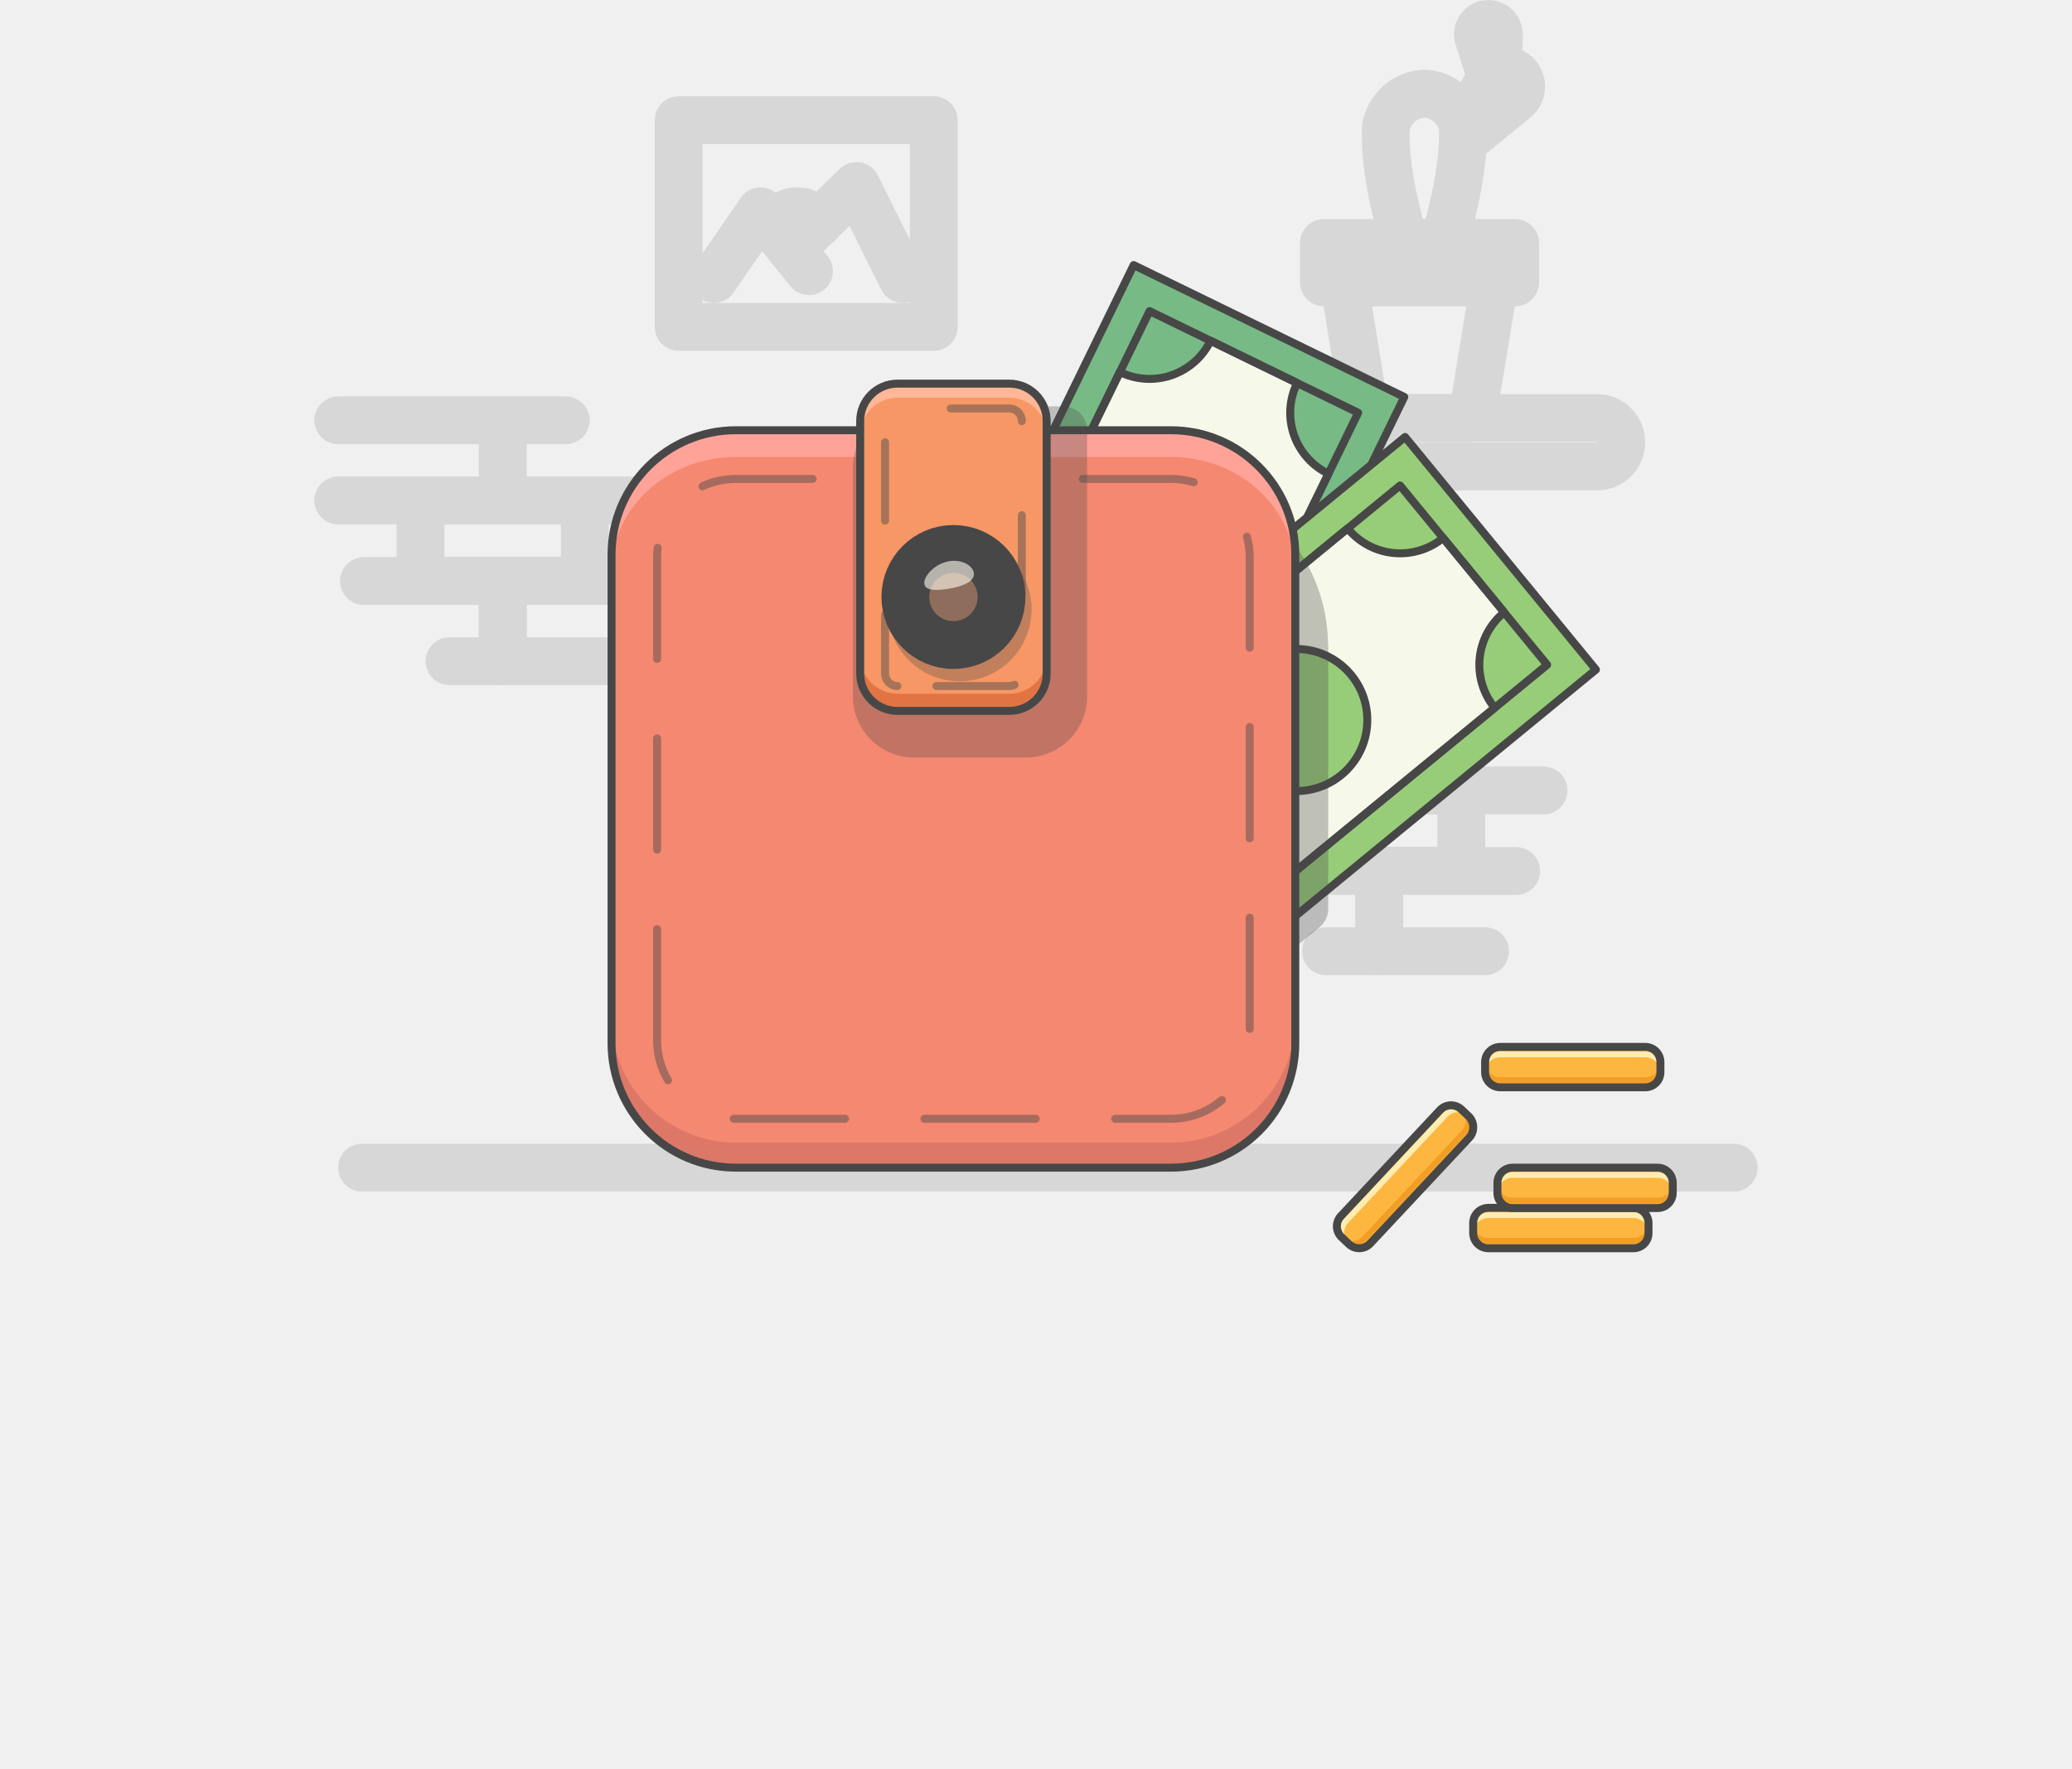
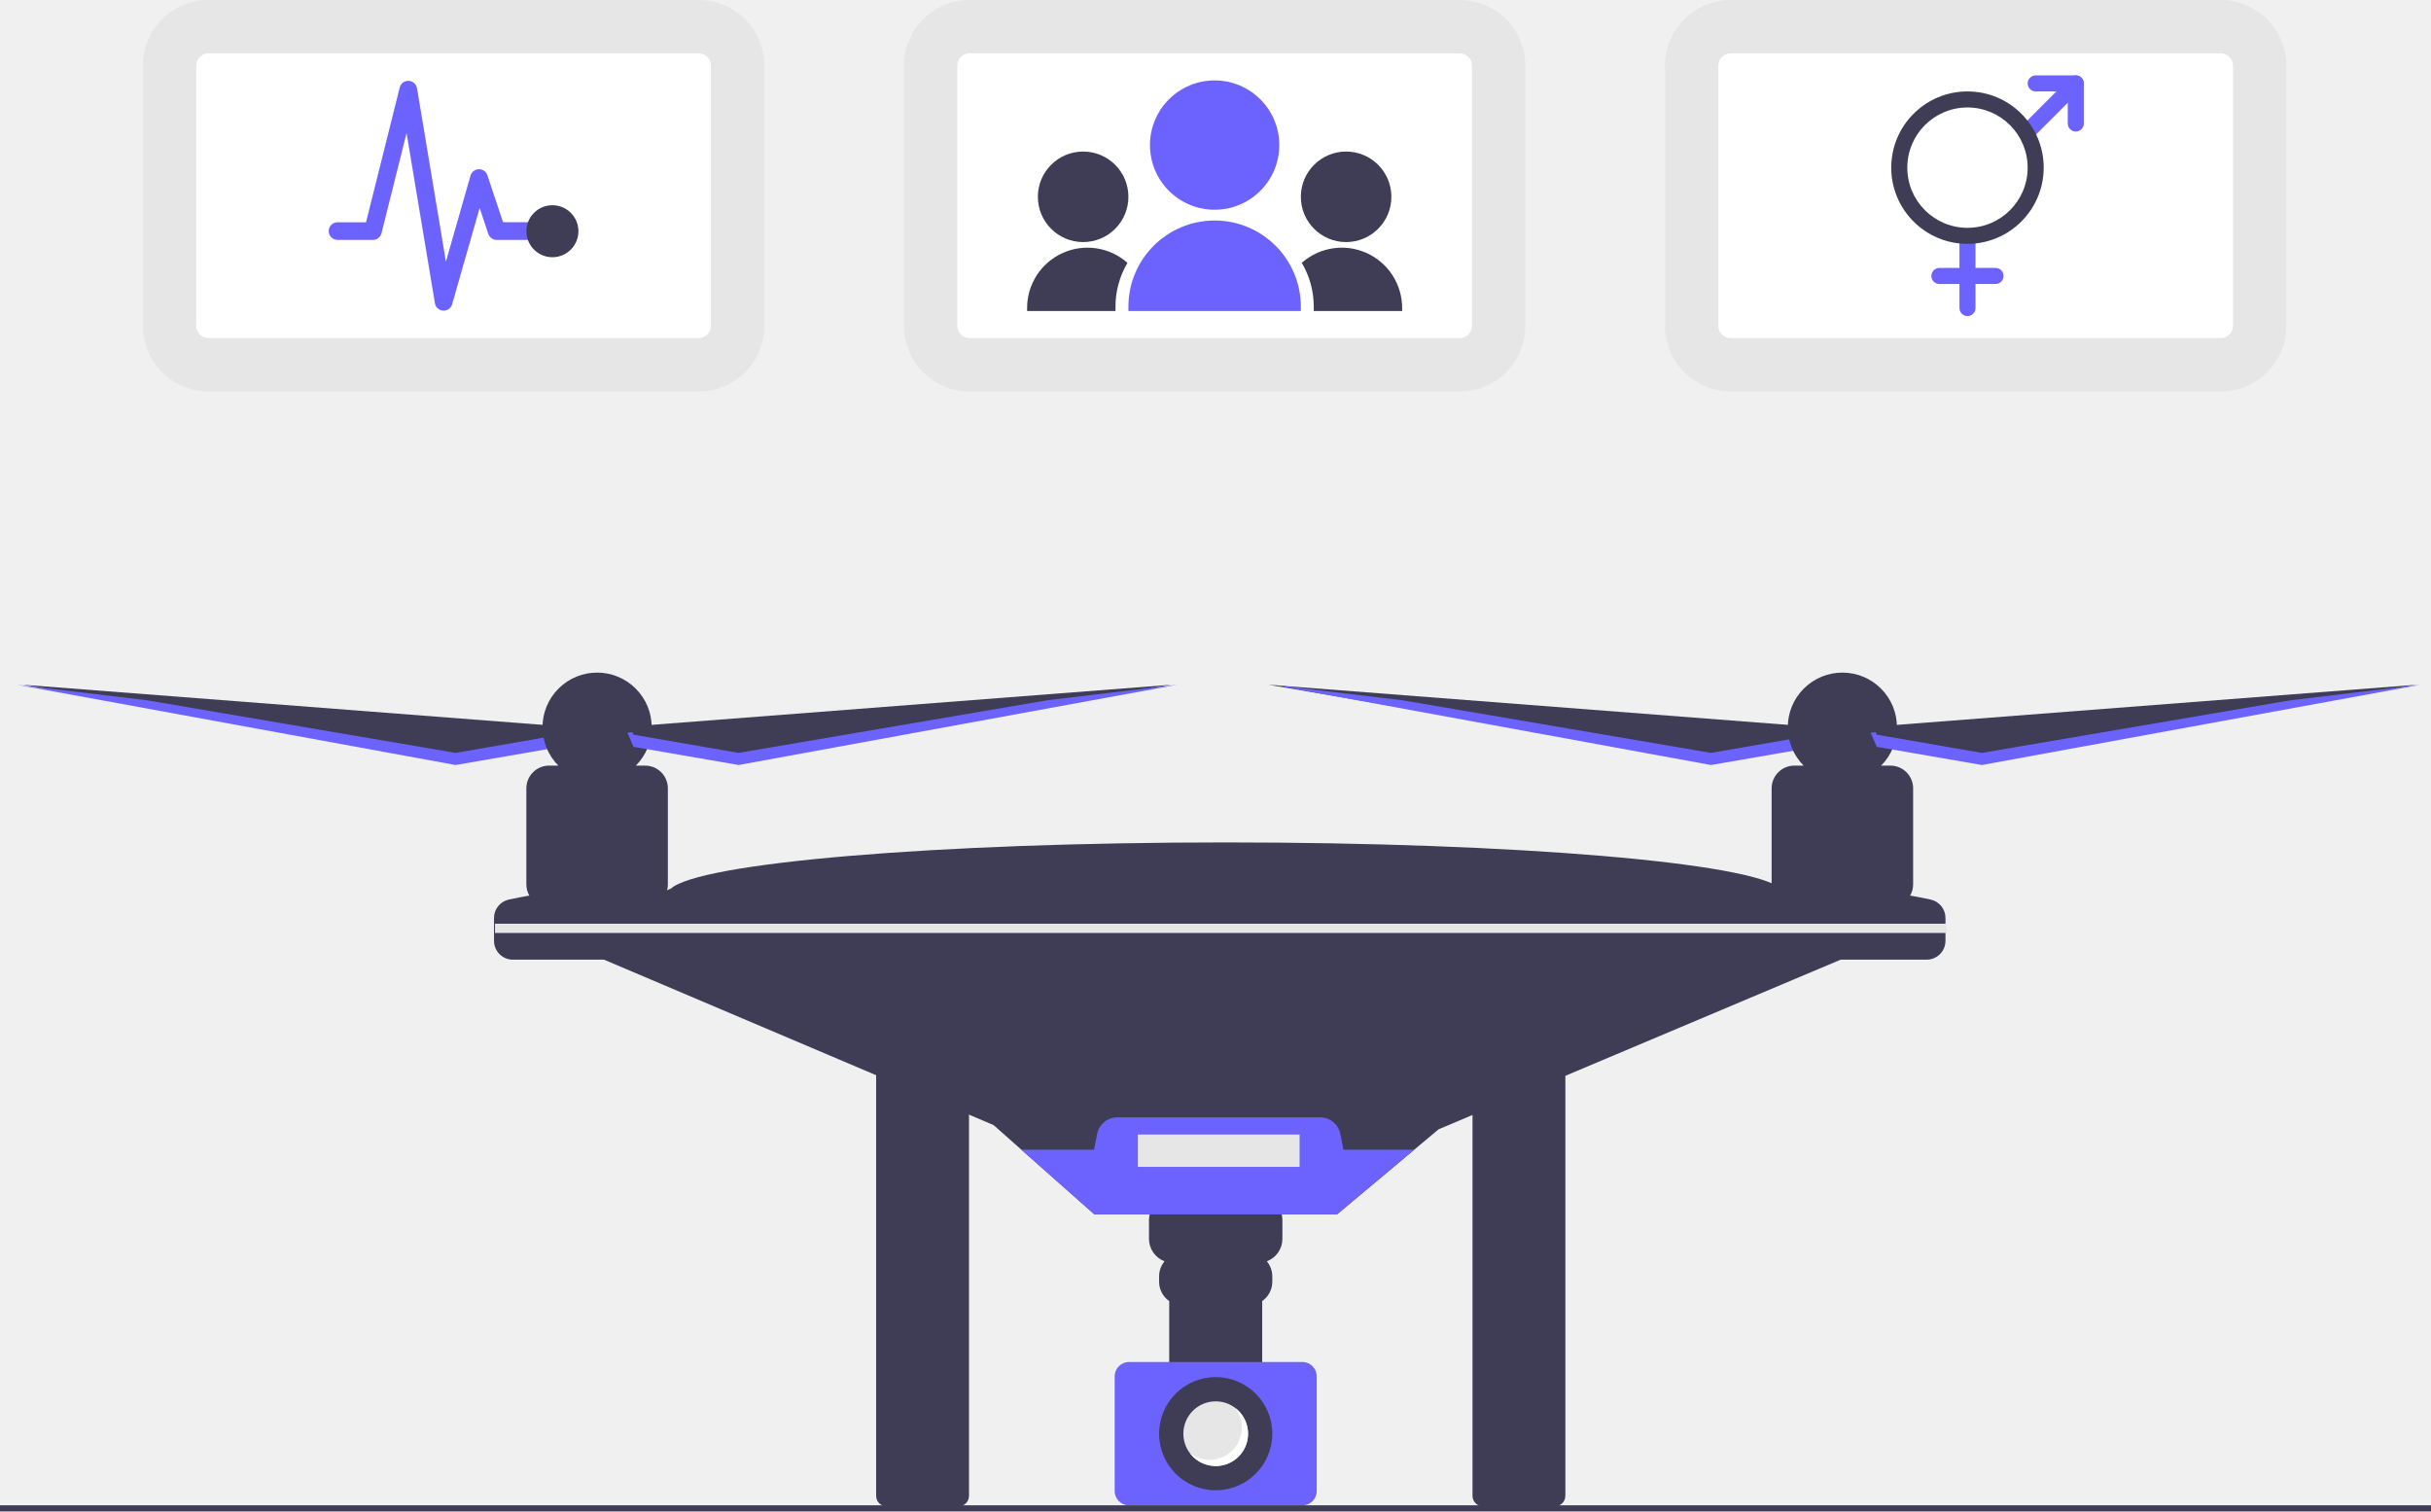
- <svg xmlns="http://www.w3.org/2000/svg" width="260.008" height="222.021" viewBox="0 0 260.008 222.021">
-   <g id="Groupe_338" data-name="Groupe 338" transform="translate(-884.641 -1585.144)">
-     <g id="Groupe_337" data-name="Groupe 337">
-       <g id="day78-wallet" transform="translate(884.641 1401.707)">
-         <path id="XMLID_69_" d="M260.008,1000h0Z" transform="translate(0 -594.542)" fill="#fff" />
-         <g id="XMLID_1_" transform="translate(42.446 186.442)" opacity="0.15">
-           <path id="XMLID_57_" d="M157.5,387.9h20.645v10.062H157.5" transform="translate(-157.5 -338.149)" fill="none" stroke="#474747" stroke-linecap="round" stroke-linejoin="round" stroke-miterlimit="10" stroke-width="6" />
-           <line id="XMLID_59_" x1="20.619" transform="translate(20.645 59.813)" fill="none" stroke="#474747" stroke-linecap="round" stroke-linejoin="round" stroke-miterlimit="10" stroke-width="6" />
-           <line id="XMLID_38_" x2="7.904" transform="translate(20.645 49.751)" fill="none" stroke="#474747" stroke-linecap="round" stroke-linejoin="round" stroke-miterlimit="10" stroke-width="6" />
-           <rect id="XMLID_42_" width="20.619" height="10.062" transform="translate(10.322 59.813)" fill="none" stroke="#474747" stroke-linecap="round" stroke-linejoin="round" stroke-miterlimit="10" stroke-width="6" />
-           <path id="XMLID_52_" d="M169.9,465.5H187.32v10.062h-6.682" transform="translate(-166.676 -395.573)" fill="none" stroke="#474747" stroke-linecap="round" stroke-linejoin="round" stroke-miterlimit="10" stroke-width="6" />
-           <rect id="XMLID_54_" width="20.619" height="10.062" transform="translate(20.645 69.927)" fill="none" stroke="#474747" stroke-linecap="round" stroke-linejoin="round" stroke-miterlimit="10" stroke-width="6" />
-           <path id="XMLID_81_" d="M580.5,528h20.645v10.036H580.5" transform="translate(-470.517 -441.822)" fill="none" stroke="#474747" stroke-linecap="round" stroke-linejoin="round" stroke-miterlimit="10" stroke-width="6" />
-           <line id="XMLID_80_" x1="20.619" transform="translate(130.628 96.214)" fill="none" stroke="#474747" stroke-linecap="round" stroke-linejoin="round" stroke-miterlimit="10" stroke-width="6" />
-           <line id="XMLID_79_" x2="7.904" transform="translate(130.628 86.178)" fill="none" stroke="#474747" stroke-linecap="round" stroke-linejoin="round" stroke-miterlimit="10" stroke-width="6" />
-           <rect id="XMLID_78_" width="20.619" height="10.062" transform="translate(120.306 96.214)" fill="none" stroke="#474747" stroke-linecap="round" stroke-linejoin="round" stroke-miterlimit="10" stroke-width="6" />
-           <path id="XMLID_77_" d="M592.9,605.5h17.42v10.062h-6.682" transform="translate(-479.693 -499.172)" fill="none" stroke="#474747" stroke-linecap="round" stroke-linejoin="round" stroke-miterlimit="10" stroke-width="6" />
-           <path id="XMLID_76_" d="M673.186,615.562H659.9V605.5h17.187" transform="translate(-529.272 -499.172)" fill="none" stroke="#474747" stroke-linecap="round" stroke-linejoin="round" stroke-miterlimit="10" stroke-width="6" />
-           <rect id="XMLID_25_" width="32.007" height="25.949" transform="translate(42.719 12.076)" fill="none" stroke="#474747" stroke-linecap="round" stroke-linejoin="round" stroke-miterlimit="10" stroke-width="6" />
-           <path id="XMLID_62_" d="M338.8,295.5l5.85-8.5,6.084,7.514" transform="translate(-291.661 -263.484)" fill="none" stroke="#474747" stroke-linecap="round" stroke-linejoin="round" stroke-miterlimit="10" stroke-width="6" />
-           <path id="XMLID_64_" d="M376.1,282.73l8.19-7.93,5.8,11.674" transform="translate(-319.262 -254.456)" fill="none" stroke="#474747" stroke-linecap="round" stroke-linejoin="round" stroke-miterlimit="10" stroke-width="6" />
-           <path id="XMLID_63_" d="M367.9,289.106a3.075,3.075,0,0,1,5.564-.6" transform="translate(-313.194 -263.484)" fill="none" stroke="#474747" stroke-linecap="round" stroke-linejoin="round" stroke-miterlimit="10" stroke-width="6" />
-           <path id="XMLID_24_" d="M626.769,392.884H581.242a3.029,3.029,0,0,1-3.042-3.042h0a3.029,3.029,0,0,1,3.042-3.042h45.527a3.029,3.029,0,0,1,3.042,3.042h0A3.029,3.029,0,0,1,626.769,392.884Z" transform="translate(-468.815 -337.335)" fill="none" stroke="#474747" stroke-linecap="round" stroke-linejoin="round" stroke-miterlimit="10" stroke-width="6" />
-           <path id="XMLID_23_" d="M658.995,338.33H645.656L642.9,321.3h18.877Z" transform="translate(-516.692 -288.866)" fill="none" stroke="#474747" stroke-linecap="round" stroke-linejoin="round" stroke-miterlimit="10" stroke-width="6" />
-           <rect id="XMLID_46_" width="23.999" height="4.94" transform="translate(123.686 27.494)" fill="none" stroke="#474747" stroke-linecap="round" stroke-linejoin="round" stroke-miterlimit="10" stroke-width="6" />
-           <g id="XMLID_68_" transform="translate(131.446 8.748)">
-             <path id="XMLID_83_" d="M670.34,248.947h-4.914c-1.352-4.706-2.522-9.646-2.366-14.482A5.125,5.125,0,0,1,667.9,230.2h0a5.125,5.125,0,0,1,4.836,4.264C672.836,239.3,671.666,244.24,670.34,248.947Z" transform="translate(-663.046 -230.2)" fill="none" stroke="#474747" stroke-linecap="round" stroke-linejoin="round" stroke-miterlimit="10" stroke-width="6" />
-           </g>
-           <path id="XMLID_71_" d="M700.7,225.513l3.406-5.642a2.044,2.044,0,0,1,3.094-.494h0a2.03,2.03,0,0,1-.052,3.12l-6.4,5.252" transform="translate(-559.464 -213.073)" fill="none" stroke="#474747" stroke-linecap="round" stroke-linejoin="round" stroke-miterlimit="10" stroke-width="6" />
-           <path id="XMLID_75_" d="M709.22,203.3l-1.612-5.044a1.291,1.291,0,0,1,1.066-1.69h0a1.334,1.334,0,0,1,1.508,1.326l-.13,4.082" transform="translate(-564.526 -196.556)" fill="none" stroke="#474747" stroke-linecap="round" stroke-linejoin="round" stroke-miterlimit="10" stroke-width="6" />
-         </g>
-         <g id="XMLID_20_" transform="translate(107.951 216.71)">
-           <rect id="XMLID_7_" width="78.29" height="37.78" transform="translate(68.266 16.555) rotate(115.989)" fill="#77ba85" />
-           <rect id="XMLID_17_" width="78.29" height="37.78" transform="translate(68.266 16.555) rotate(115.989)" fill="none" stroke="#474747" stroke-linecap="round" stroke-linejoin="round" stroke-miterlimit="10" stroke-width="1" />
-           <path id="XMLID_16_" d="M480.737,354.8l-10.868-5.3a8.511,8.511,0,0,1-11.388,3.926L431.7,408.34l26.183,12.766,26.781-54.914A8.489,8.489,0,0,1,480.737,354.8Z" transform="translate(-425.911 -340.002)" fill="#f6f9ea" />
-           <path id="XMLID_12_" d="M480.737,354.8l-10.868-5.3a8.511,8.511,0,0,1-11.388,3.926L431.7,408.34l26.183,12.766,26.781-54.914A8.489,8.489,0,0,1,480.737,354.8Z" transform="translate(-425.911 -340.002)" fill="none" stroke="#474747" stroke-linecap="round" stroke-linejoin="round" stroke-miterlimit="10" stroke-width="1" />
-           <rect id="XMLID_10_" width="29.121" height="69.631" transform="translate(36.305 5.776) rotate(25.989)" fill="none" stroke="#474747" stroke-linecap="round" stroke-linejoin="round" stroke-miterlimit="10" stroke-width="1" />
-           <circle id="XMLID_19_" cx="8.918" cy="8.918" r="8.918" transform="translate(27.812 29.051)" fill="#77ba85" />
-           <circle id="XMLID_13_" cx="8.918" cy="8.918" r="8.918" transform="translate(27.812 29.051)" fill="none" stroke="#474747" stroke-linecap="round" stroke-linejoin="round" stroke-miterlimit="10" stroke-width="1" />
-         </g>
-         <g id="XMLID_22_" transform="translate(115.755 238.275)">
-           <rect id="XMLID_33_" width="78.286" height="37.778" transform="matrix(-0.773, 0.634, -0.634, -0.773, 84.512, 29.215)" fill="#97cd78" />
-           <rect id="XMLID_32_" width="78.286" height="37.778" transform="matrix(-0.773, 0.634, -0.634, -0.773, 84.512, 29.215)" fill="none" stroke="#474747" stroke-linecap="round" stroke-linejoin="round" stroke-miterlimit="10" stroke-width="1" />
-           <path id="XMLID_31_" d="M535.6,411.73l-7.67-9.334a8.509,8.509,0,0,1-11.986-1.2L468.7,439.941l18.461,22.517L534.4,423.717A8.512,8.512,0,0,1,535.6,411.73Z" transform="translate(-462.59 -389.71)" fill="#f6f9ea" />
-           <path id="XMLID_30_" d="M535.6,411.73l-7.67-9.334a8.509,8.509,0,0,1-11.986-1.2L468.7,439.941l18.461,22.517L534.4,423.717A8.512,8.512,0,0,1,535.6,411.73Z" transform="translate(-462.59 -389.71)" fill="none" stroke="#474747" stroke-linecap="round" stroke-linejoin="round" stroke-miterlimit="10" stroke-width="1" />
-           <rect id="XMLID_29_" width="29.12" height="69.628" transform="matrix(0.634, 0.773, -0.773, 0.634, 59.932, 6.101)" fill="none" stroke="#474747" stroke-linecap="round" stroke-linejoin="round" stroke-miterlimit="10" stroke-width="1" />
-           <circle id="XMLID_28_" cx="8.918" cy="8.918" r="8.918" transform="translate(37.987 26.623)" fill="#97cd78" />
-           <circle id="XMLID_27_" cx="8.918" cy="8.918" r="8.918" transform="translate(37.987 26.623)" fill="none" stroke="#474747" stroke-linecap="round" stroke-linejoin="round" stroke-miterlimit="10" stroke-width="1" />
-           <path id="XMLID_48_" d="M493.093,423.364a18.215,18.215,0,0,0-4.576-12.064L445.2,446.817l23.973,29.225,23.947-19.631V423.364Z" transform="translate(-445.2 -397.183)" fill="#474747" stroke="#474747" stroke-linecap="round" stroke-linejoin="round" stroke-miterlimit="10" stroke-width="6" opacity="0.32" />
-         </g>
-         <line id="XMLID_9_" x2="172.125" transform="translate(45.436 330.003)" fill="none" stroke="#474747" stroke-linecap="round" stroke-linejoin="round" stroke-miterlimit="10" stroke-width="6" opacity="0.15" />
-         <g id="Groupe_288" data-name="Groupe 288" transform="translate(76.741 231.59)">
-           <path id="XMLID_15_" d="M359.6,485.263H305a15.613,15.613,0,0,1-15.6-15.6V408.3A15.613,15.613,0,0,1,305,392.7h54.6a15.613,15.613,0,0,1,15.6,15.6v61.362A15.58,15.58,0,0,1,359.6,485.263Z" transform="translate(-289.4 -386.85)" fill="#f58870" />
-           <path id="XMLID_36_" d="M359.6,485.263H305a15.613,15.613,0,0,1-15.6-15.6V408.3A15.613,15.613,0,0,1,305,392.7h54.6a15.613,15.613,0,0,1,15.6,15.6v61.362A15.58,15.58,0,0,1,359.6,485.263Z" transform="translate(-289.4 -386.85)" fill="#f58870" />
-           <path id="XMLID_43_" d="M359.6,692.2H305a15.613,15.613,0,0,1-15.6-15.6v3.146a15.613,15.613,0,0,0,15.6,15.6h54.6a15.613,15.613,0,0,0,15.6-15.6V676.6A15.6,15.6,0,0,1,359.6,692.2Z" transform="translate(-289.4 -596.934)" fill="#dd7868" />
-           <path id="XMLID_40_" d="M359.6,392.7H305c-8.606,0-15.6,6.422-15.6,14.326v3.354c0-7.9,6.994-14.326,15.6-14.326h54.6c8.606,0,15.6,6.422,15.6,14.326v-3.354C375.2,399.122,368.234,392.7,359.6,392.7Z" transform="translate(-289.4 -386.85)" fill="#ffa399" />
-           <path id="XMLID_34_" d="M436.121,430.791H422.08a4.694,4.694,0,0,1-4.68-4.68V397.38a4.694,4.694,0,0,1,4.68-4.68H440.8v33.411A4.677,4.677,0,0,1,436.121,430.791Z" transform="translate(-384.119 -386.85)" fill="#474747" stroke="#474747" stroke-linecap="round" stroke-linejoin="round" stroke-miterlimit="10" stroke-width="6" opacity="0.3" />
-           <path id="XMLID_2_" d="M359.6,485.263H305a15.613,15.613,0,0,1-15.6-15.6V408.3A15.613,15.613,0,0,1,305,392.7h54.6a15.613,15.613,0,0,1,15.6,15.6v61.362A15.58,15.58,0,0,1,359.6,485.263Z" transform="translate(-289.4 -386.85)" fill="none" stroke="#474747" stroke-linecap="round" stroke-linejoin="round" stroke-miterlimit="10" stroke-width="1" />
-           <g id="XMLID_5_" transform="translate(5.72 11.96)" opacity="0.46">
-             <path id="Tracé_115" data-name="Tracé 115" d="M311.4,486.662V426.08a9.876,9.876,0,0,1,9.88-9.88h54.6a9.876,9.876,0,0,1,9.88,9.88v60.556a9.876,9.876,0,0,1-9.88,9.88h-54.6A9.837,9.837,0,0,1,311.4,486.662Z" transform="translate(-311.4 -416.2)" fill="none" stroke="#474747" stroke-linecap="round" stroke-linejoin="round" stroke-width="1" stroke-dasharray="13.958 9.97" />
-           </g>
-           <path id="XMLID_18_" d="M428.121,411.281H414.08a4.694,4.694,0,0,1-4.68-4.68V374.88a4.694,4.694,0,0,1,4.68-4.68h14.04a4.694,4.694,0,0,1,4.68,4.68V406.6A4.677,4.677,0,0,1,428.121,411.281Z" transform="translate(-378.199 -370.2)" fill="#f79765" />
-           <path id="XMLID_45_" d="M428.121,506.58H414.08a4.694,4.694,0,0,1-4.68-4.68v2.158a4.694,4.694,0,0,0,4.68,4.68h14.04a4.694,4.694,0,0,0,4.68-4.68V501.9A4.677,4.677,0,0,1,428.121,506.58Z" transform="translate(-378.199 -467.657)" fill="#e27444" />
-           <path id="XMLID_44_" d="M428.121,370.2H414.08a4.694,4.694,0,0,0-4.68,4.68v1.768a4.694,4.694,0,0,1,4.68-4.68h14.04a4.694,4.694,0,0,1,4.68,4.68V374.88A4.677,4.677,0,0,0,428.121,370.2Z" transform="translate(-378.199 -370.2)" fill="#ffb797" />
-           <path id="XMLID_4_" d="M428.121,411.281H414.08a4.694,4.694,0,0,1-4.68-4.68V374.88a4.694,4.694,0,0,1,4.68-4.68h14.04a4.694,4.694,0,0,1,4.68,4.68V406.6A4.677,4.677,0,0,1,428.121,411.281Z" transform="translate(-378.199 -370.2)" fill="none" stroke="#474747" stroke-linecap="round" stroke-linejoin="round" stroke-miterlimit="10" stroke-width="1" />
-           <circle id="XMLID_35_" cx="6.032" cy="6.032" r="6.032" transform="translate(37.649 22.309)" fill="#474747" stroke="#474747" stroke-linecap="round" stroke-linejoin="round" stroke-miterlimit="10" stroke-width="6" opacity="0.3" />
-           <g id="XMLID_11_" transform="translate(34.321 3.12)" opacity="0.46">
-             <path id="Tracé_116" data-name="Tracé 116" d="M422.96,417.041a1.565,1.565,0,0,1-1.56-1.56V383.76a1.565,1.565,0,0,1,1.56-1.56H437a1.565,1.565,0,0,1,1.56,1.56v31.721a1.565,1.565,0,0,1-1.56,1.56Z" transform="translate(-421.4 -382.2)" fill="none" stroke="#474747" stroke-linecap="round" stroke-linejoin="round" stroke-width="1" stroke-dasharray="9.839 11.807" />
-           </g>
-           <circle id="XMLID_21_" cx="6.032" cy="6.032" r="6.032" transform="translate(36.869 20.749)" fill="#8f6d5d" />
-           <circle id="XMLID_6_" cx="6.032" cy="6.032" r="6.032" transform="translate(36.869 20.749)" fill="none" stroke="#474747" stroke-linecap="round" stroke-linejoin="round" stroke-miterlimit="10" stroke-width="6" />
-           <g id="XMLID_37_" transform="translate(39.237 22.24)" opacity="0.6">
-             <path id="Tracé_117" data-name="Tracé 117" d="M446.52,457.182c.208.988-.962,1.612-2.678,1.976-1.742.338-3.3.39-3.51-.442-.208-.806.962-2.34,2.678-2.834C444.752,455.388,446.312,456.22,446.52,457.182Z" transform="translate(-440.308 -455.735)" fill="#fffcee" />
-           </g>
-         </g>
-         <g id="XMLID_65_" transform="translate(184.865 335.048)">
-           <path id="XMLID_41_" d="M731.1,734.27H712.9a1.909,1.909,0,0,1-1.9-1.9V731.1a1.909,1.909,0,0,1,1.9-1.9h18.2a1.909,1.909,0,0,1,1.9,1.9v1.274A1.892,1.892,0,0,1,731.1,734.27Z" transform="translate(-711 -729.2)" fill="#fdb740" />
-           <path id="XMLID_72_" d="M731.1,731.3H712.9a1.909,1.909,0,0,0-1.9,1.9v.728a1.909,1.909,0,0,1,1.9-1.9h18.2a1.909,1.909,0,0,1,1.9,1.9V733.2A1.909,1.909,0,0,0,731.1,731.3Z" transform="translate(-711 -730.754)" fill="#fff3c0" opacity="0.88" />
-           <path id="XMLID_70_" d="M731.1,739.026H712.9a1.909,1.909,0,0,1-1.9-1.9V736.4a1.909,1.909,0,0,0,1.9,1.9h18.2a1.909,1.909,0,0,0,1.9-1.9v.728A1.892,1.892,0,0,1,731.1,739.026Z" transform="translate(-711 -734.528)" fill="#f29e25" />
-           <path id="XMLID_39_" d="M731.1,734.27H712.9a1.909,1.909,0,0,1-1.9-1.9V731.1a1.909,1.909,0,0,1,1.9-1.9h18.2a1.909,1.909,0,0,1,1.9,1.9v1.274A1.892,1.892,0,0,1,731.1,734.27Z" transform="translate(-711 -729.2)" fill="none" stroke="#474747" stroke-linecap="round" stroke-linejoin="round" stroke-miterlimit="10" stroke-width="1" />
-         </g>
-         <g id="XMLID_73_" transform="translate(187.907 330.004)">
-           <path id="XMLID_90_" d="M742.8,714.87H724.6a1.909,1.909,0,0,1-1.9-1.9V711.7a1.909,1.909,0,0,1,1.9-1.9h18.2a1.909,1.909,0,0,1,1.9,1.9v1.274A1.909,1.909,0,0,1,742.8,714.87Z" transform="translate(-722.7 -709.8)" fill="#fdb740" />
-           <path id="XMLID_89_" d="M742.8,711.9H724.6a1.909,1.909,0,0,0-1.9,1.9v.728a1.909,1.909,0,0,1,1.9-1.9h18.2a1.909,1.909,0,0,1,1.9,1.9V713.8A1.926,1.926,0,0,0,742.8,711.9Z" transform="translate(-722.7 -711.354)" fill="#fff3c0" opacity="0.88" />
-           <path id="XMLID_88_" d="M742.8,719.626H724.6a1.909,1.909,0,0,1-1.9-1.9V717a1.909,1.909,0,0,0,1.9,1.9h18.2a1.909,1.909,0,0,0,1.9-1.9v.728A1.909,1.909,0,0,1,742.8,719.626Z" transform="translate(-722.7 -715.128)" fill="#f29e25" />
-           <path id="XMLID_74_" d="M742.8,714.87H724.6a1.909,1.909,0,0,1-1.9-1.9V711.7a1.909,1.909,0,0,1,1.9-1.9h18.2a1.909,1.909,0,0,1,1.9,1.9v1.274A1.909,1.909,0,0,1,742.8,714.87Z" transform="translate(-722.7 -709.8)" fill="none" stroke="#474747" stroke-linecap="round" stroke-linejoin="round" stroke-miterlimit="10" stroke-width="1" />
-         </g>
-         <g id="XMLID_47_" transform="translate(186.36 314.845)">
-           <path id="XMLID_56_" d="M731.1,695.47H712.9a1.909,1.909,0,0,1-1.9-1.9V692.3a1.909,1.909,0,0,1,1.9-1.9h18.2a1.909,1.909,0,0,1,1.9,1.9v1.274A1.892,1.892,0,0,1,731.1,695.47Z" transform="translate(-711 -690.4)" fill="#fdb740" />
-           <path id="XMLID_53_" d="M731.1,692.6H712.9a1.909,1.909,0,0,0-1.9,1.9v.728a1.909,1.909,0,0,1,1.9-1.9h18.2a1.909,1.909,0,0,1,1.9,1.9V694.5A1.892,1.892,0,0,0,731.1,692.6Z" transform="translate(-711 -692.028)" fill="#fff3c0" opacity="0.88" />
-           <path id="XMLID_50_" d="M731.1,700.326H712.9a1.909,1.909,0,0,1-1.9-1.9V697.7a1.909,1.909,0,0,0,1.9,1.9h18.2a1.909,1.909,0,0,0,1.9-1.9v.728A1.909,1.909,0,0,1,731.1,700.326Z" transform="translate(-711 -695.802)" fill="#f29e25" />
-           <path id="XMLID_49_" d="M731.1,695.47H712.9a1.909,1.909,0,0,1-1.9-1.9V692.3a1.909,1.909,0,0,1,1.9-1.9h18.2a1.909,1.909,0,0,1,1.9,1.9v1.274A1.892,1.892,0,0,1,731.1,695.47Z" transform="translate(-711 -690.4)" fill="none" stroke="#474747" stroke-linecap="round" stroke-linejoin="round" stroke-miterlimit="10" stroke-width="1" />
-         </g>
-         <g id="XMLID_58_" transform="translate(167.759 322.18)">
-           <path id="XMLID_67_" d="M661.821,683.762l-12.428,13.286a1.891,1.891,0,0,1-2.678.078l-.91-.858a1.891,1.891,0,0,1-.078-2.678L658.155,680.3a1.891,1.891,0,0,1,2.678-.078l.91.858A1.94,1.94,0,0,1,661.821,683.762Z" transform="translate(-645.208 -679.708)" fill="#fdb740" />
-           <path id="XMLID_66_" d="M659.583,681.7l-12.428,13.286a1.916,1.916,0,0,0,.078,2.678l.546.494a1.891,1.891,0,0,1-.078-2.678L660.129,682.2a1.891,1.891,0,0,1,2.678-.078l-.546-.494A1.891,1.891,0,0,0,659.583,681.7Z" transform="translate(-646.273 -680.744)" fill="#fff3c0" opacity="0.88" />
-           <path id="XMLID_61_" d="M662.953,684.772l-12.428,13.286a1.891,1.891,0,0,1-2.678.078l-.546-.494a1.916,1.916,0,0,0,2.678-.078l12.428-13.286a1.916,1.916,0,0,0-.078-2.678l.546.494A1.941,1.941,0,0,1,662.953,684.772Z" transform="translate(-646.756 -681.108)" fill="#f29e25" />
-           <path id="XMLID_60_" d="M661.821,683.762l-12.428,13.286a1.891,1.891,0,0,1-2.678.078l-.91-.858a1.891,1.891,0,0,1-.078-2.678L658.155,680.3a1.891,1.891,0,0,1,2.678-.078l.91.858A1.94,1.94,0,0,1,661.821,683.762Z" transform="translate(-645.208 -679.708)" fill="none" stroke="#474747" stroke-linecap="round" stroke-linejoin="round" stroke-miterlimit="10" stroke-width="1" />
-         </g>
-       </g>
-     </g>
-   </g>
+ <svg xmlns="http://www.w3.org/2000/svg" data-name="Layer 1" width="888" height="552.129" viewBox="0 0 888 552.129">
+   <path d="M479.902,562.186a3.868,3.868,0,0,0-3.863,3.863V720.363a3.868,3.868,0,0,0,3.863,3.863h26.196a3.868,3.868,0,0,0,3.863-3.863V566.049a3.868,3.868,0,0,0-3.863-3.863Z" transform="translate(-156 -173.9354)" fill="#3f3d56" />
+   <path d="M697.741,562.186a3.868,3.868,0,0,0-3.863,3.863V720.363a3.868,3.868,0,0,0,3.863,3.863h26.195a3.868,3.868,0,0,0,3.863-3.863V566.049a3.868,3.868,0,0,0-3.863-3.863Z" transform="translate(-156 -173.9354)" fill="#3f3d56" />
+   <polygon points="664.127 265.647 463.273 250.14 623.513 277.462 661.912 270.816 664.127 265.647" fill="#3f3d56" />
+   <polygon points="624.99 275.031 663.389 268.385 663.766 267.505 665.604 267.647 663.389 272.816 624.99 279.462 464.75 250.14 512.237 255.806 624.99 275.031" fill="#6c63ff" />
+   <polygon points="209.251 265.647 8.396 250.14 168.637 277.462 207.036 270.816 209.251 265.647" fill="#3f3d56" />
+   <polygon points="166.422 275.031 204.82 268.385 205.198 267.505 207.036 267.647 204.82 272.816 166.422 279.462 6.181 250.14 53.668 255.806 166.422 275.031" fill="#6c63ff" />
+   <path d="M854.095,520.072l-16.984.738-155.596,65.647L672.61,593.915l-28.23,23.63H555.767l-26.687-23.63-10.146-8.987-149.253-63.38-13.292-1.477,44.306-21.415h.236c10.043-9.533,97.016-16.984,202.833-16.984s192.791,7.451,202.833,16.984h.975Z" transform="translate(-156 -173.9354)" fill="#3f3d56" />
+   <path d="M399.479,499.752a8.276,8.276,0,0,0,.479-2.758V461.921a8.309,8.309,0,0,0-8.309-8.309h-3.374a19.938,19.938,0,1,0-28.326,0h-3.374a8.309,8.309,0,0,0-8.309,8.309v35.073a8.262,8.262,0,0,0,1.085,4.095c-2.508.44-5.016.917-7.523,1.469a6.877,6.877,0,0,0-5.376,6.724v8.333a6.887,6.887,0,0,0,6.887,6.887H421.372V503.826A177.613,177.613,0,0,0,399.479,499.752Z" transform="translate(-156 -173.9354)" fill="#3f3d56" />
+   <path d="M861.272,502.558c-2.508-.552-5.016-1.029-7.523-1.469a8.262,8.262,0,0,0,1.085-4.095V461.921a8.309,8.309,0,0,0-8.309-8.309h-3.374a19.938,19.938,0,1,0-28.326,0H811.452a8.309,8.309,0,0,0-8.309,8.309v35.073a8.276,8.276,0,0,0,.479,2.758,177.613,177.613,0,0,0-21.893,4.074v20.676h78.033a6.887,6.887,0,0,0,6.887-6.887v-8.333A6.877,6.877,0,0,0,861.272,502.558Z" transform="translate(-156 -173.9354)" fill="#3f3d56" />
+   <polygon points="681.85 265.647 882.704 250.14 722.464 277.462 684.065 270.816 681.85 265.647" fill="#3f3d56" />
+   <path d="M615.653,610.899H584.494a8.789,8.789,0,0,0-8.789,8.789v6.791a8.784,8.784,0,0,0,5.682,8.213,8.589,8.589,0,0,0-1.99,5.509v1.948a8.611,8.611,0,0,0,3.692,7.07v25.924h33.968V649.219a8.611,8.611,0,0,0,3.692-7.07v-1.948a8.589,8.589,0,0,0-1.99-5.509,8.784,8.784,0,0,0,5.682-8.213V619.688A8.789,8.789,0,0,0,615.653,610.899Z" transform="translate(-156 -173.9354)" fill="#3f3d56" />
+   <path d="M568.408,671.475a5.239,5.239,0,0,0-5.233,5.232v41.917a5.239,5.239,0,0,0,5.233,5.233h63.332a5.239,5.239,0,0,0,5.232-5.233V676.707a5.239,5.239,0,0,0-5.232-5.232Z" transform="translate(-156 -173.9354)" fill="#6c63ff" />
+   <path d="M672.61,593.915l-28.23,23.63H555.767l-26.687-23.63h26.539l1.159-5.782a7.503,7.503,0,0,1,7.355-6.033h74.095a7.503,7.503,0,0,1,7.355,6.033l1.159,5.782Z" transform="translate(-156 -173.9354)" fill="#6c63ff" />
+   <circle cx="444.073" cy="523.73" r="20.676" fill="#3f3d56" />
+   <circle cx="444.073" cy="523.73" r="11.815" fill="#e6e6e6" />
+   <path d="M607.215,688.269a11.799,11.799,0,0,1-16.538,16.538,11.804,11.804,0,1,0,16.538-16.538Z" transform="translate(-156 -173.9354)" fill="#fff" />
+   <rect x="180.821" y="337.43" width="530.196" height="3.382" fill="#e6e6e6" />
+   <polygon points="723.941 275.031 685.542 268.385 685.165 267.505 683.327 267.647 685.542 272.816 723.941 279.462 884.181 250.14 836.694 255.806 723.941 275.031" fill="#6c63ff" />
+   <polygon points="226.973 265.647 427.828 250.14 267.587 277.462 229.189 270.816 226.973 265.647" fill="#3f3d56" />
+   <polygon points="269.803 275.031 231.404 268.385 231.027 267.505 229.189 267.647 231.404 272.816 269.803 279.462 430.043 250.14 382.556 255.806 269.803 275.031" fill="#6c63ff" />
+   <rect x="415.644" y="414.442" width="59.075" height="11.815" fill="#e6e6e6" />
+   <path d="M411.217,173.935H232.146a23.992,23.992,0,0,0-23.965,23.965v95.071a23.992,23.992,0,0,0,23.965,23.965H411.217a23.992,23.992,0,0,0,23.965-23.965V197.9a23.992,23.992,0,0,0-23.965-23.965Z" transform="translate(-156 -173.9354)" fill="#e6e6e6" />
+   <path d="M232.145,193.435a4.469,4.469,0,0,0-4.464,4.464V292.971a4.469,4.469,0,0,0,4.464,4.464H411.217a4.469,4.469,0,0,0,4.464-4.464V197.9a4.469,4.469,0,0,0-4.464-4.464Z" transform="translate(-156 -173.9354)" fill="#fff" />
+   <path d="M318.058,287.413q-.092,0-.184-.005a3.229,3.229,0,0,1-3.002-2.693l-10.364-62.183-9.151,36.603a3.229,3.229,0,0,1-3.133,2.446h-12.916a3.229,3.229,0,1,1,0-6.458H289.703l12.305-49.219a3.229,3.229,0,0,1,6.318.252l10.561,63.368,8.981-31.434a3.229,3.229,0,0,1,6.168-.134l5.722,17.166h10.589a3.229,3.229,0,0,1,0,6.458H337.431a3.229,3.229,0,0,1-3.063-2.208l-3.158-9.472L321.161,285.071A3.229,3.229,0,0,1,318.058,287.413Z" transform="translate(-156 -173.9354)" fill="#6c63ff" />
+   <circle cx="201.784" cy="84.467" r="9.5" fill="#3f3d56" />
+   <path d="M689.217,173.935H510.146a23.992,23.992,0,0,0-23.965,23.965v95.071a23.992,23.992,0,0,0,23.965,23.965H689.217a23.992,23.992,0,0,0,23.965-23.965V197.9a23.992,23.992,0,0,0-23.965-23.965Z" transform="translate(-156 -173.9354)" fill="#e6e6e6" />
+   <path d="M510.145,193.435a4.469,4.469,0,0,0-4.464,4.464V292.971a4.469,4.469,0,0,0,4.464,4.464H689.217a4.469,4.469,0,0,0,4.464-4.464V197.9a4.469,4.469,0,0,0-4.464-4.464Z" transform="translate(-156 -173.9354)" fill="#fff" />
+   <circle cx="443.681" cy="52.997" r="23.621" fill="#6c63ff" />
+   <path d="M443.681,80.555h0a31.494,31.494,0,0,1,31.494,31.494v1.575a0,0,0,0,1,0,0H412.187a0,0,0,0,1,0,0v-1.575A31.494,31.494,0,0,1,443.681,80.555Z" fill="#6c63ff" />
+   <circle cx="395.652" cy="71.894" r="16.534" fill="#3f3d56" />
+   <path d="M567.846,269.96a22.041,22.041,0,0,0-36.664,16.496v1.102h32.282v-1.575A31.34,31.34,0,0,1,567.846,269.96Z" transform="translate(-156 -173.9354)" fill="#3f3d56" />
+   <circle cx="491.71" cy="71.894" r="16.534" fill="#3f3d56" />
+   <path d="M631.517,269.96a22.041,22.041,0,0,1,36.664,16.496v1.102H635.899v-1.575A31.34,31.34,0,0,0,631.517,269.96Z" transform="translate(-156 -173.9354)" fill="#3f3d56" />
+   <path d="M967.217,173.935H788.146a23.992,23.992,0,0,0-23.965,23.965v95.071a23.992,23.992,0,0,0,23.965,23.965H967.217a23.992,23.992,0,0,0,23.965-23.965V197.9a23.992,23.992,0,0,0-23.965-23.965Z" transform="translate(-156 -173.9354)" fill="#e6e6e6" />
+   <path d="M788.145,193.435a4.469,4.469,0,0,0-4.464,4.464V292.971a4.469,4.469,0,0,0,4.464,4.464H967.217a4.469,4.469,0,0,0,4.464-4.464V197.9a4.469,4.469,0,0,0-4.464-4.464Z" transform="translate(-156 -173.9354)" fill="#fff" />
+   <path d="M874.683,289.399a2.931,2.931,0,0,1-2.931-2.931V263.021a2.931,2.931,0,0,1,5.862,0V286.468A2.931,2.931,0,0,1,874.683,289.399Z" transform="translate(-156 -173.9354)" fill="#6c63ff" />
+   <path d="M884.941,277.675h-20.516a2.931,2.931,0,1,1,0-5.862h20.516a2.931,2.931,0,1,1,0,5.862Z" transform="translate(-156 -173.9354)" fill="#6c63ff" />
+   <path d="M914.25,221.988a2.931,2.931,0,0,1-2.931-2.931V207.334H899.596a2.931,2.931,0,1,1,0-5.862h14.655a2.931,2.931,0,0,1,2.931,2.931v14.655A2.931,2.931,0,0,1,914.25,221.988Z" transform="translate(-156 -173.9354)" fill="#6c63ff" />
+   <path d="M896.533,225.051a2.931,2.931,0,0,1-2.072-5.003l17.717-17.717a2.931,2.931,0,0,1,4.145,4.145L898.605,224.193A2.922,2.922,0,0,1,896.533,225.051Z" transform="translate(-156 -173.9354)" fill="#6c63ff" />
+   <path d="M874.683,263.021a27.844,27.844,0,1,1,27.844-27.844A27.875,27.875,0,0,1,874.683,263.021Zm0-49.825a21.982,21.982,0,1,0,21.982,21.982A22.007,22.007,0,0,0,874.683,213.195Z" transform="translate(-156 -173.9354)" fill="#3f3d56" />
+   <rect y="549.889" width="888" height="2.241" fill="#3f3d56" />
</svg>
